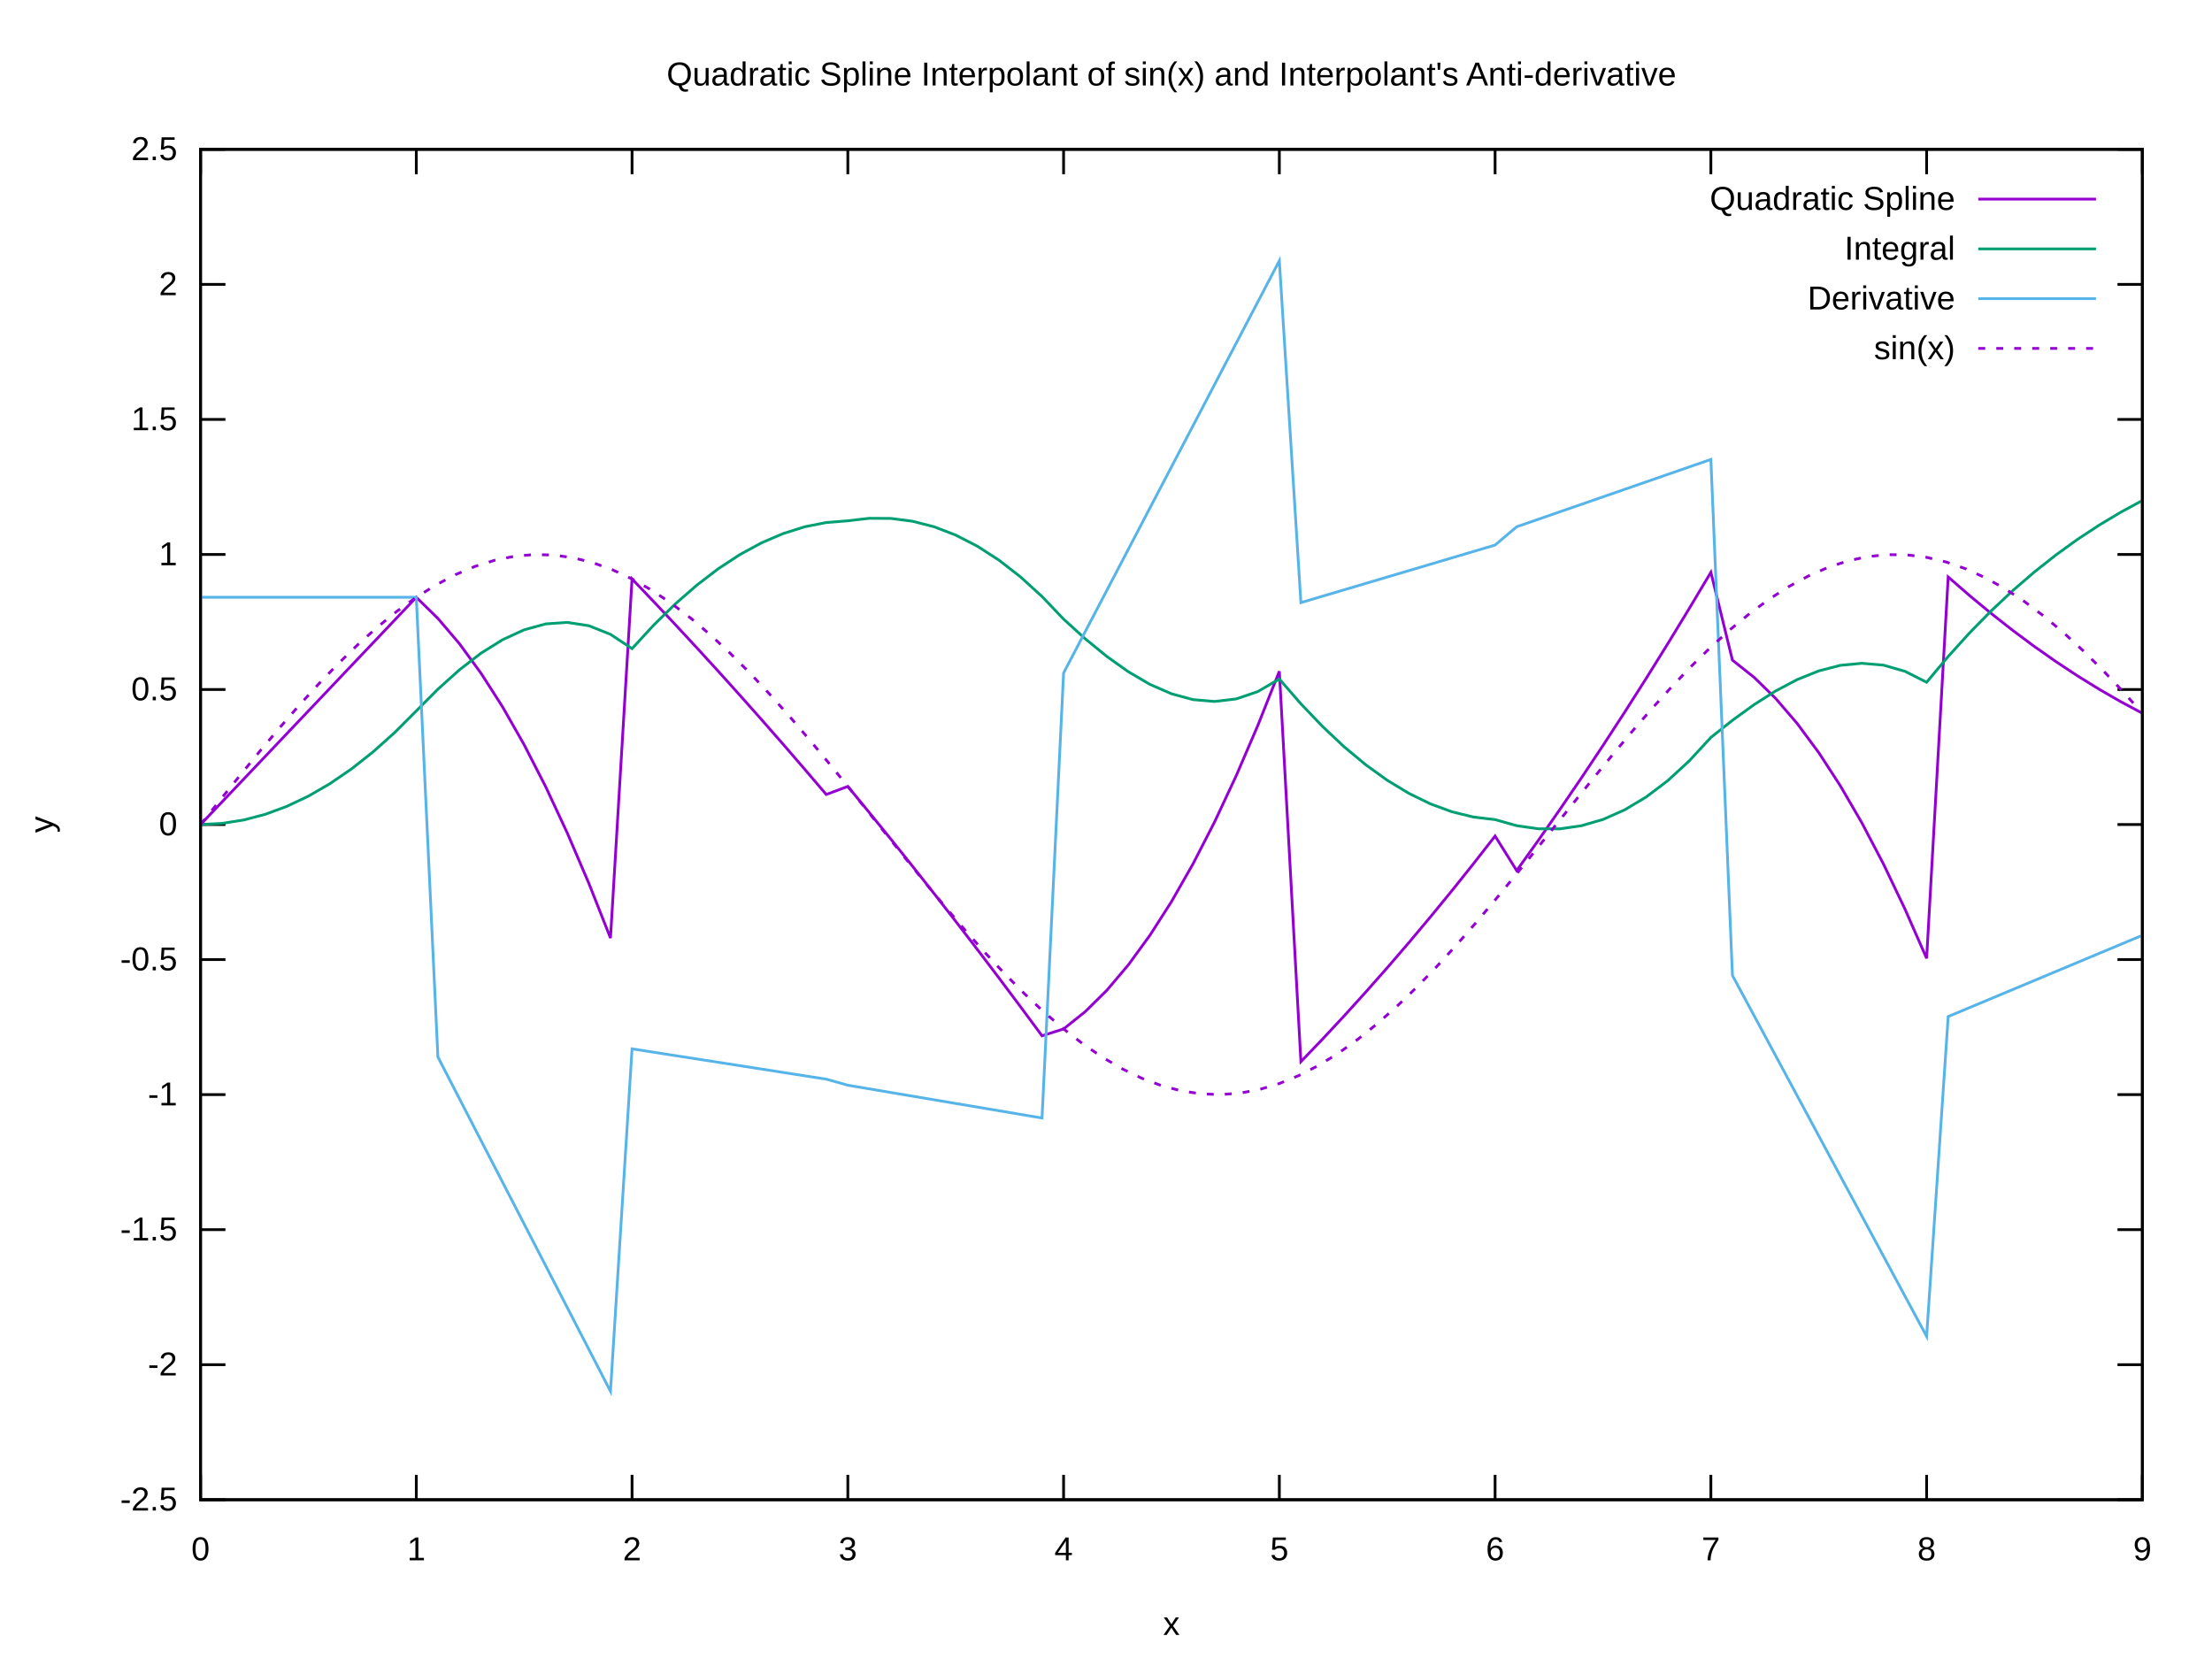
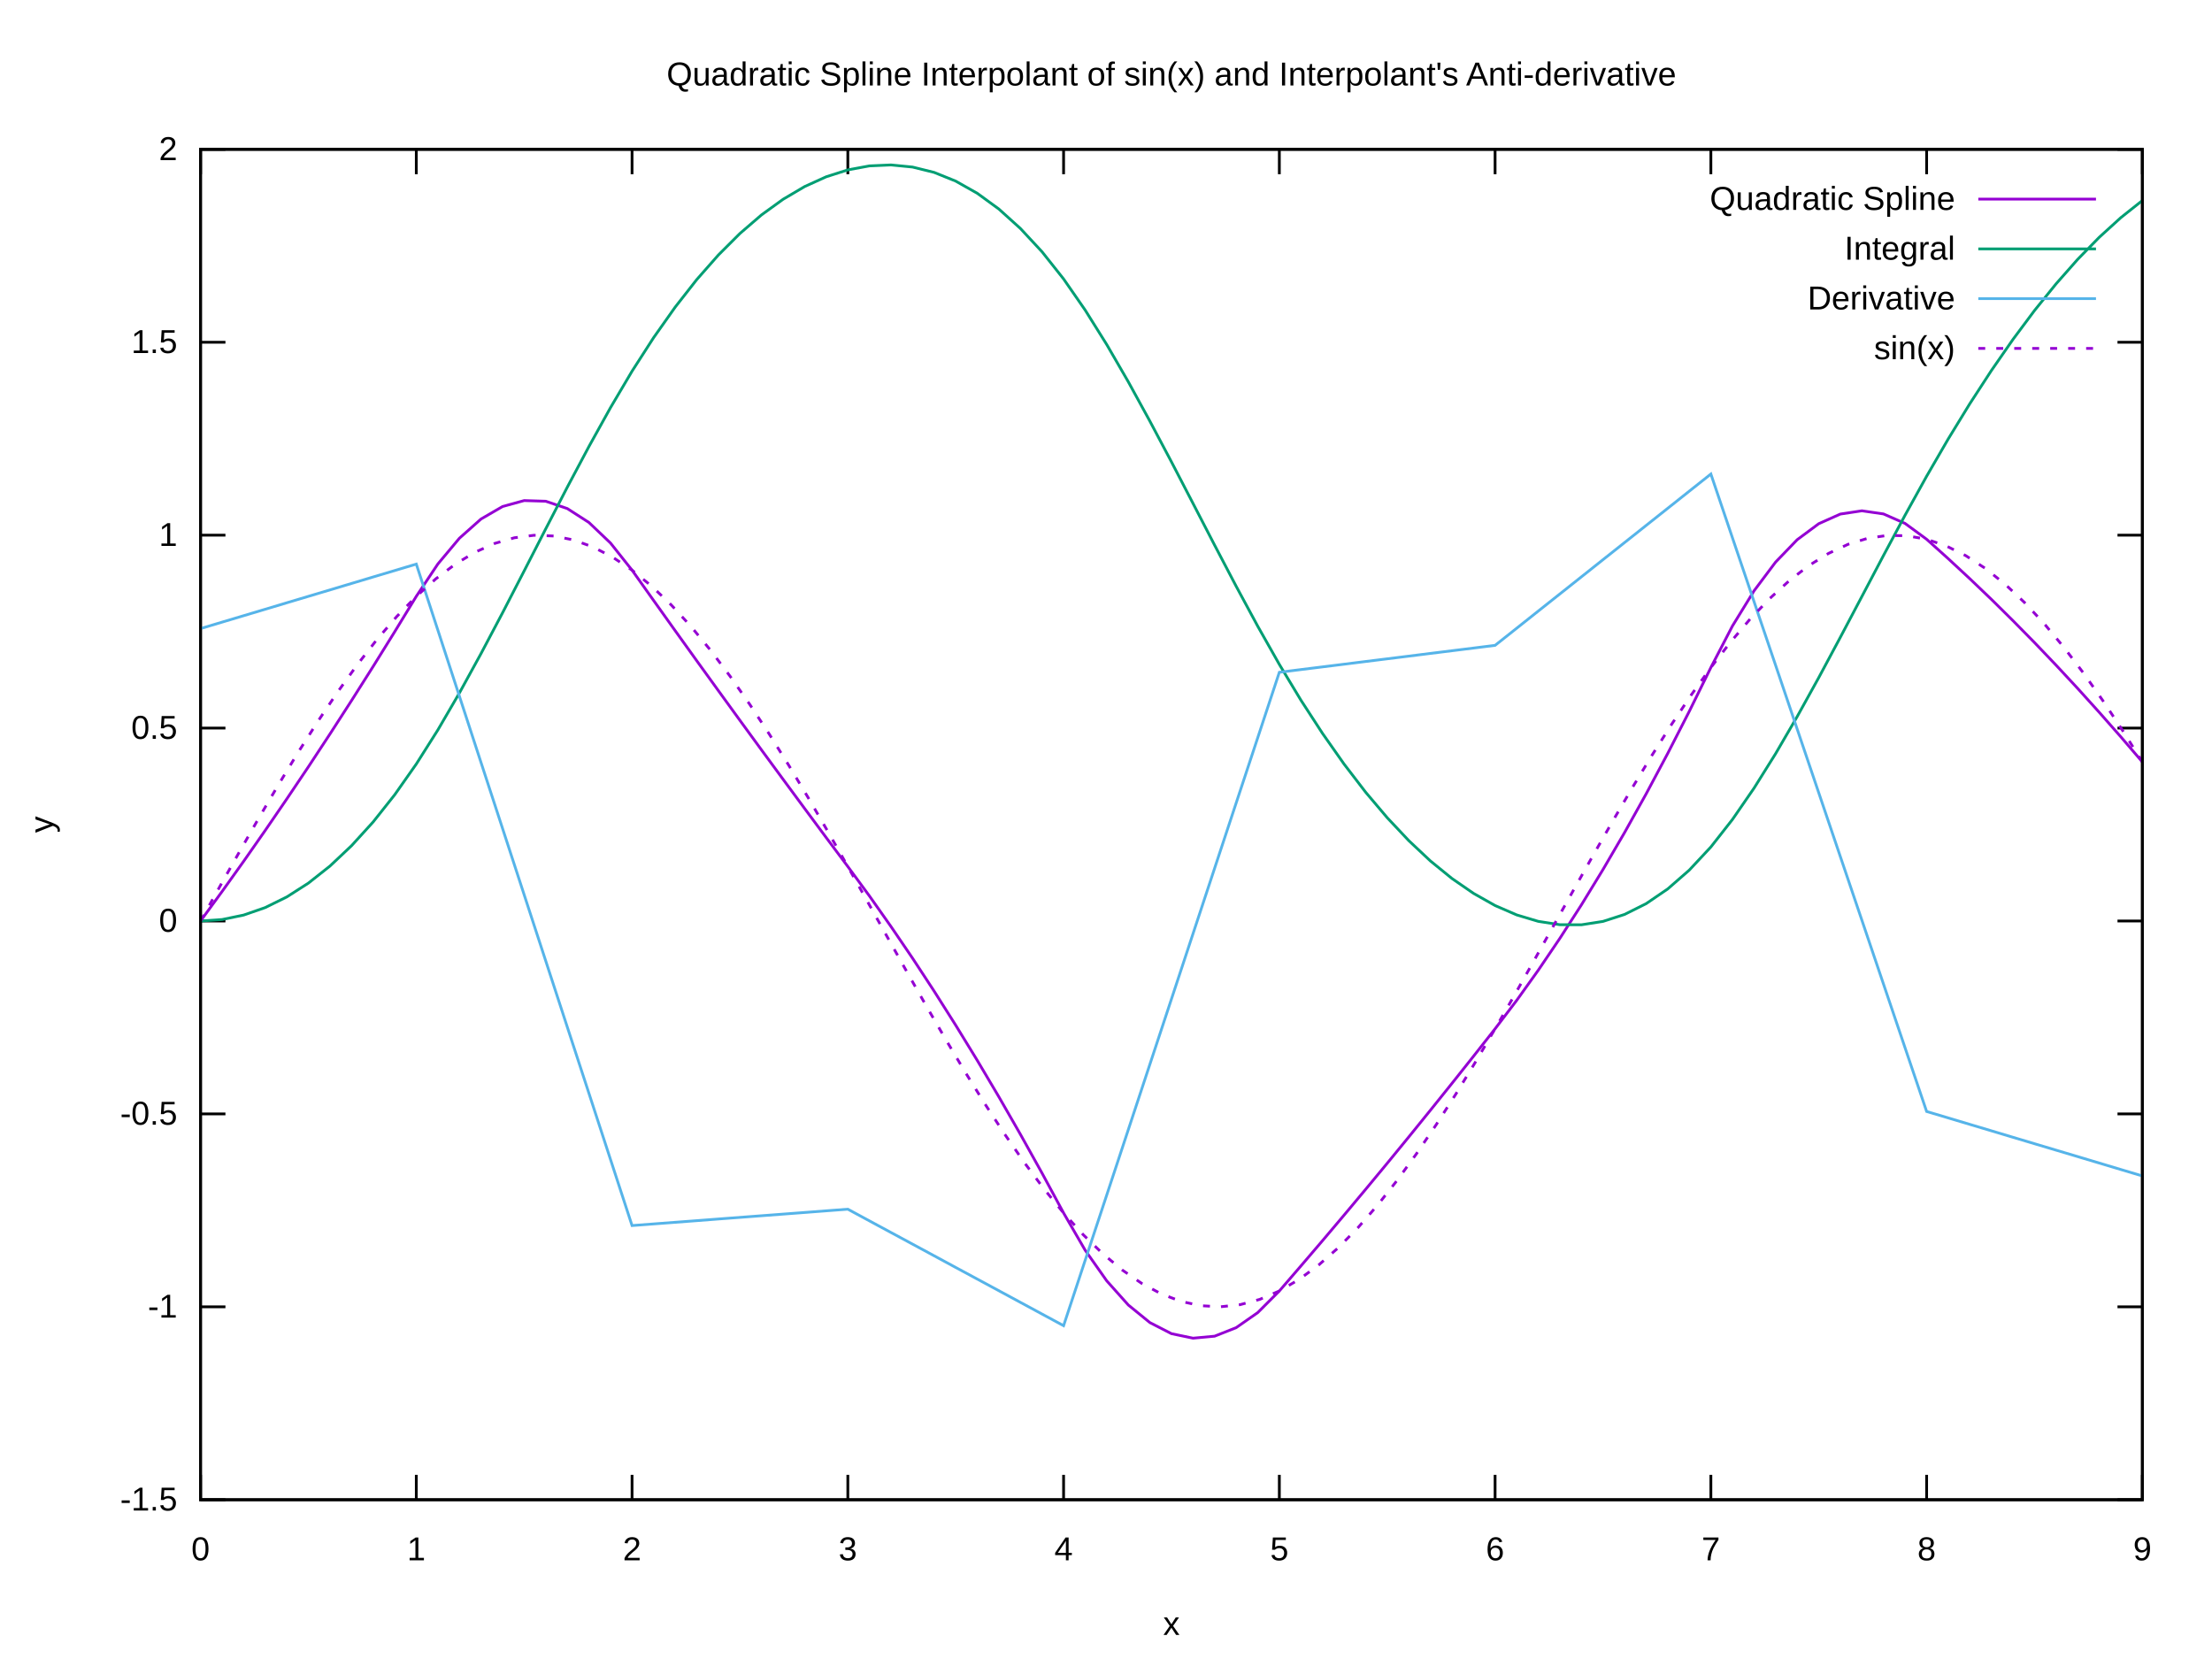
<svg xmlns="http://www.w3.org/2000/svg" xmlns:xlink="http://www.w3.org/1999/xlink" width="800" height="600" viewBox="0 0 800 600">
  <g id="gnuplot_canvas">
    <rect x="0" y="0" width="800" height="600" fill="#ffffff" />
    <defs>
      <circle id="gpDot" r="0.5" stroke-width="0.5" stroke="currentColor" />
      <path id="gpPt0" stroke-width="0.222" stroke="currentColor" d="M-1,0 h2 M0,-1 v2" />
      <path id="gpPt1" stroke-width="0.222" stroke="currentColor" d="M-1,-1 L1,1 M1,-1 L-1,1" />
      <path id="gpPt2" stroke-width="0.222" stroke="currentColor" d="M-1,0 L1,0 M0,-1 L0,1 M-1,-1 L1,1 M-1,1 L1,-1" />
      <rect id="gpPt3" stroke-width="0.222" stroke="currentColor" x="-1" y="-1" width="2" height="2" />
      <rect id="gpPt4" stroke-width="0.222" stroke="currentColor" fill="currentColor" x="-1" y="-1" width="2" height="2" />
      <circle id="gpPt5" stroke-width="0.222" stroke="currentColor" cx="0" cy="0" r="1" />
      <use xlink:href="#gpPt5" id="gpPt6" fill="currentColor" stroke="none" />
      <path id="gpPt7" stroke-width="0.222" stroke="currentColor" d="M0,-1.33 L-1.33,0.67 L1.33,0.67 z" />
      <use xlink:href="#gpPt7" id="gpPt8" fill="currentColor" stroke="none" />
      <use xlink:href="#gpPt7" id="gpPt9" stroke="currentColor" transform="rotate(180)" />
      <use xlink:href="#gpPt9" id="gpPt10" fill="currentColor" stroke="none" />
      <use xlink:href="#gpPt3" id="gpPt11" stroke="currentColor" transform="rotate(45)" />
      <use xlink:href="#gpPt11" id="gpPt12" fill="currentColor" stroke="none" />
      <path id="gpPt13" stroke-width="0.222" stroke="currentColor" d="M0,1.330 L1.265,0.411 L0.782,-1.067 L-0.782,-1.076 L-1.265,0.411 z" />
      <use xlink:href="#gpPt13" id="gpPt14" fill="currentColor" stroke="none" />
      <filter id="textbox" filterUnits="objectBoundingBox" x="0" y="0" height="1" width="1">
        <feFlood flood-color="#FFFFFF" flood-opacity="1" result="bgnd" />
        <feComposite in="SourceGraphic" in2="bgnd" operator="atop" />
      </filter>
      <filter id="greybox" filterUnits="objectBoundingBox" x="0" y="0" height="1" width="1">
        <feFlood flood-color="lightgrey" flood-opacity="1" result="grey" />
        <feComposite in="SourceGraphic" in2="grey" operator="atop" />
      </filter>
    </defs>
    <g fill="none" color="#FFFFFF" stroke="currentColor" stroke-width="1.00" stroke-linecap="butt" stroke-linejoin="miter">
</g>
    <g fill="none" color="black" stroke="currentColor" stroke-width="1.00" stroke-linecap="butt" stroke-linejoin="miter">
      <path stroke="black" d="M72.53,542.40 L81.53,542.40 M774.82,542.40 L765.82,542.40  " />
      <g transform="translate(64.14,546.30)" stroke="none" fill="black" font-family="Arial" font-size="12.00" text-anchor="end">
        <text>
-           <tspan font-family="Arial">-2.5</tspan>
-         </text>
-       </g>
-     </g>
-     <g fill="none" color="black" stroke="currentColor" stroke-width="1.00" stroke-linecap="butt" stroke-linejoin="miter">
-       <path stroke="black" d="M72.53,493.56 L81.53,493.56 M774.82,493.56 L765.82,493.56  " />
-       <g transform="translate(64.14,497.46)" stroke="none" fill="black" font-family="Arial" font-size="12.00" text-anchor="end">
-         <text>
-           <tspan font-family="Arial">-2</tspan>
-         </text>
-       </g>
-     </g>
-     <g fill="none" color="black" stroke="currentColor" stroke-width="1.00" stroke-linecap="butt" stroke-linejoin="miter">
-       <path stroke="black" d="M72.53,444.72 L81.53,444.72 M774.82,444.72 L765.82,444.72  " />
-       <g transform="translate(64.14,448.62)" stroke="none" fill="black" font-family="Arial" font-size="12.00" text-anchor="end">
-         <text>
          <tspan font-family="Arial">-1.5</tspan>
        </text>
      </g>
    </g>
    <g fill="none" color="black" stroke="currentColor" stroke-width="1.00" stroke-linecap="butt" stroke-linejoin="miter">
-       <path stroke="black" d="M72.53,395.88 L81.53,395.88 M774.82,395.88 L765.82,395.88  " />
-       <g transform="translate(64.14,399.78)" stroke="none" fill="black" font-family="Arial" font-size="12.00" text-anchor="end">
+       <path stroke="black" d="M72.53,472.63 L81.53,472.63 M774.82,472.63 L765.82,472.63  " />
+       <g transform="translate(64.14,476.53)" stroke="none" fill="black" font-family="Arial" font-size="12.00" text-anchor="end">
        <text>
          <tspan font-family="Arial">-1</tspan>
        </text>
      </g>
    </g>
    <g fill="none" color="black" stroke="currentColor" stroke-width="1.00" stroke-linecap="butt" stroke-linejoin="miter">
-       <path stroke="black" d="M72.53,347.04 L81.53,347.04 M774.82,347.04 L765.82,347.04  " />
-       <g transform="translate(64.14,350.94)" stroke="none" fill="black" font-family="Arial" font-size="12.00" text-anchor="end">
+       <path stroke="black" d="M72.53,402.86 L81.53,402.86 M774.82,402.86 L765.82,402.86  " />
+       <g transform="translate(64.14,406.76)" stroke="none" fill="black" font-family="Arial" font-size="12.00" text-anchor="end">
        <text>
          <tspan font-family="Arial">-0.5</tspan>
        </text>
      </g>
    </g>
    <g fill="none" color="black" stroke="currentColor" stroke-width="1.00" stroke-linecap="butt" stroke-linejoin="miter">
-       <path stroke="black" d="M72.53,298.20 L81.53,298.20 M774.82,298.20 L765.82,298.20  " />
-       <g transform="translate(64.14,302.10)" stroke="none" fill="black" font-family="Arial" font-size="12.00" text-anchor="end">
+       <path stroke="black" d="M72.53,333.09 L81.53,333.09 M774.82,333.09 L765.82,333.09  " />
+       <g transform="translate(64.14,336.99)" stroke="none" fill="black" font-family="Arial" font-size="12.00" text-anchor="end">
        <text>
          <tspan font-family="Arial"> 0</tspan>
        </text>
      </g>
    </g>
    <g fill="none" color="black" stroke="currentColor" stroke-width="1.00" stroke-linecap="butt" stroke-linejoin="miter">
-       <path stroke="black" d="M72.53,249.37 L81.53,249.37 M774.82,249.37 L765.82,249.37  " />
-       <g transform="translate(64.14,253.27)" stroke="none" fill="black" font-family="Arial" font-size="12.00" text-anchor="end">
+       <path stroke="black" d="M72.53,263.32 L81.53,263.32 M774.82,263.32 L765.82,263.32  " />
+       <g transform="translate(64.14,267.22)" stroke="none" fill="black" font-family="Arial" font-size="12.00" text-anchor="end">
        <text>
          <tspan font-family="Arial"> 0.5</tspan>
        </text>
      </g>
    </g>
    <g fill="none" color="black" stroke="currentColor" stroke-width="1.00" stroke-linecap="butt" stroke-linejoin="miter">
-       <path stroke="black" d="M72.53,200.53 L81.53,200.53 M774.82,200.53 L765.82,200.53  " />
-       <g transform="translate(64.14,204.43)" stroke="none" fill="black" font-family="Arial" font-size="12.00" text-anchor="end">
+       <path stroke="black" d="M72.53,193.55 L81.53,193.55 M774.82,193.55 L765.82,193.55  " />
+       <g transform="translate(64.14,197.45)" stroke="none" fill="black" font-family="Arial" font-size="12.00" text-anchor="end">
        <text>
          <tspan font-family="Arial"> 1</tspan>
        </text>
      </g>
    </g>
    <g fill="none" color="black" stroke="currentColor" stroke-width="1.00" stroke-linecap="butt" stroke-linejoin="miter">
-       <path stroke="black" d="M72.53,151.69 L81.53,151.69 M774.82,151.69 L765.82,151.69  " />
-       <g transform="translate(64.14,155.59)" stroke="none" fill="black" font-family="Arial" font-size="12.00" text-anchor="end">
+       <path stroke="black" d="M72.53,123.78 L81.53,123.78 M774.82,123.78 L765.82,123.78  " />
+       <g transform="translate(64.14,127.68)" stroke="none" fill="black" font-family="Arial" font-size="12.00" text-anchor="end">
        <text>
          <tspan font-family="Arial"> 1.5</tspan>
-         </text>
-       </g>
-     </g>
-     <g fill="none" color="black" stroke="currentColor" stroke-width="1.00" stroke-linecap="butt" stroke-linejoin="miter">
-       <path stroke="black" d="M72.53,102.85 L81.53,102.85 M774.82,102.85 L765.82,102.85  " />
-       <g transform="translate(64.14,106.75)" stroke="none" fill="black" font-family="Arial" font-size="12.00" text-anchor="end">
-         <text>
-           <tspan font-family="Arial"> 2</tspan>
        </text>
      </g>
    </g>
    <g fill="none" color="black" stroke="currentColor" stroke-width="1.00" stroke-linecap="butt" stroke-linejoin="miter">
      <path stroke="black" d="M72.53,54.01 L81.53,54.01 M774.82,54.01 L765.82,54.01  " />
      <g transform="translate(64.14,57.91)" stroke="none" fill="black" font-family="Arial" font-size="12.00" text-anchor="end">
        <text>
-           <tspan font-family="Arial"> 2.5</tspan>
+           <tspan font-family="Arial"> 2</tspan>
        </text>
      </g>
    </g>
    <g fill="none" color="black" stroke="currentColor" stroke-width="1.00" stroke-linecap="butt" stroke-linejoin="miter">
      <path stroke="black" d="M72.53,542.40 L72.53,533.40 M72.53,54.01 L72.53,63.01  " />
      <g transform="translate(72.53,564.30)" stroke="none" fill="black" font-family="Arial" font-size="12.00" text-anchor="middle">
        <text>
          <tspan font-family="Arial"> 0</tspan>
        </text>
      </g>
    </g>
    <g fill="none" color="black" stroke="currentColor" stroke-width="1.00" stroke-linecap="butt" stroke-linejoin="miter">
      <path stroke="black" d="M150.56,542.40 L150.56,533.40 M150.56,54.01 L150.56,63.01  " />
      <g transform="translate(150.56,564.30)" stroke="none" fill="black" font-family="Arial" font-size="12.00" text-anchor="middle">
        <text>
          <tspan font-family="Arial"> 1</tspan>
        </text>
      </g>
    </g>
    <g fill="none" color="black" stroke="currentColor" stroke-width="1.00" stroke-linecap="butt" stroke-linejoin="miter">
      <path stroke="black" d="M228.59,542.40 L228.59,533.40 M228.59,54.01 L228.59,63.01  " />
      <g transform="translate(228.59,564.30)" stroke="none" fill="black" font-family="Arial" font-size="12.00" text-anchor="middle">
        <text>
          <tspan font-family="Arial"> 2</tspan>
        </text>
      </g>
    </g>
    <g fill="none" color="black" stroke="currentColor" stroke-width="1.00" stroke-linecap="butt" stroke-linejoin="miter">
      <path stroke="black" d="M306.63,542.40 L306.63,533.40 M306.63,54.01 L306.63,63.01  " />
      <g transform="translate(306.63,564.30)" stroke="none" fill="black" font-family="Arial" font-size="12.00" text-anchor="middle">
        <text>
          <tspan font-family="Arial"> 3</tspan>
        </text>
      </g>
    </g>
    <g fill="none" color="black" stroke="currentColor" stroke-width="1.00" stroke-linecap="butt" stroke-linejoin="miter">
      <path stroke="black" d="M384.66,542.40 L384.66,533.40 M384.66,54.01 L384.66,63.01  " />
      <g transform="translate(384.66,564.30)" stroke="none" fill="black" font-family="Arial" font-size="12.00" text-anchor="middle">
        <text>
          <tspan font-family="Arial"> 4</tspan>
        </text>
      </g>
    </g>
    <g fill="none" color="black" stroke="currentColor" stroke-width="1.00" stroke-linecap="butt" stroke-linejoin="miter">
      <path stroke="black" d="M462.69,542.40 L462.69,533.40 M462.69,54.01 L462.69,63.01  " />
      <g transform="translate(462.69,564.30)" stroke="none" fill="black" font-family="Arial" font-size="12.00" text-anchor="middle">
        <text>
          <tspan font-family="Arial"> 5</tspan>
        </text>
      </g>
    </g>
    <g fill="none" color="black" stroke="currentColor" stroke-width="1.00" stroke-linecap="butt" stroke-linejoin="miter">
      <path stroke="black" d="M540.72,542.40 L540.72,533.40 M540.72,54.01 L540.72,63.01  " />
      <g transform="translate(540.72,564.30)" stroke="none" fill="black" font-family="Arial" font-size="12.00" text-anchor="middle">
        <text>
          <tspan font-family="Arial"> 6</tspan>
        </text>
      </g>
    </g>
    <g fill="none" color="black" stroke="currentColor" stroke-width="1.00" stroke-linecap="butt" stroke-linejoin="miter">
      <path stroke="black" d="M618.76,542.40 L618.76,533.40 M618.76,54.01 L618.76,63.01  " />
      <g transform="translate(618.76,564.30)" stroke="none" fill="black" font-family="Arial" font-size="12.00" text-anchor="middle">
        <text>
          <tspan font-family="Arial"> 7</tspan>
        </text>
      </g>
    </g>
    <g fill="none" color="black" stroke="currentColor" stroke-width="1.00" stroke-linecap="butt" stroke-linejoin="miter">
      <path stroke="black" d="M696.79,542.40 L696.79,533.40 M696.79,54.01 L696.79,63.01  " />
      <g transform="translate(696.79,564.30)" stroke="none" fill="black" font-family="Arial" font-size="12.00" text-anchor="middle">
        <text>
          <tspan font-family="Arial"> 8</tspan>
        </text>
      </g>
    </g>
    <g fill="none" color="black" stroke="currentColor" stroke-width="1.00" stroke-linecap="butt" stroke-linejoin="miter">
      <path stroke="black" d="M774.82,542.40 L774.82,533.40 M774.82,54.01 L774.82,63.01  " />
      <g transform="translate(774.82,564.30)" stroke="none" fill="black" font-family="Arial" font-size="12.00" text-anchor="middle">
        <text>
          <tspan font-family="Arial"> 9</tspan>
        </text>
      </g>
    </g>
    <g fill="none" color="black" stroke="currentColor" stroke-width="1.00" stroke-linecap="butt" stroke-linejoin="miter">
</g>
    <g fill="none" color="black" stroke="currentColor" stroke-width="1.00" stroke-linecap="butt" stroke-linejoin="miter">
      <path stroke="black" d="M72.53,54.01 L72.53,542.40 L774.82,542.40 L774.82,54.01 L72.53,54.01 Z  " />
    </g>
    <g fill="none" color="black" stroke="currentColor" stroke-width="1.00" stroke-linecap="butt" stroke-linejoin="miter">
</g>
    <g id="gnuplot_plot_1">
      <g fill="none" color="black" stroke="currentColor" stroke-width="1.00" stroke-linecap="butt" stroke-linejoin="miter">
        <g transform="translate(707.09,75.91)" stroke="none" fill="black" font-family="Arial" font-size="12.00" text-anchor="end">
          <text>
            <tspan font-family="Arial">Quadratic Spline</tspan>
          </text>
        </g>
      </g>
      <g fill="none" color="black" stroke="currentColor" stroke-width="1.00" stroke-linecap="butt" stroke-linejoin="miter">
-         <path stroke="rgb(148,   0, 211)" d="M715.48,72.01 L758.04,72.01 M72.53,298.20 L80.33,289.99 L88.14,281.77 L95.94,273.55 L103.74,265.33 L111.55,257.11   L119.35,248.89 L127.15,240.67 L134.96,232.45 L142.76,224.23 L150.56,216.01 L158.37,223.66 L166.17,232.82 L173.97,243.50   L181.78,255.68 L189.58,269.38 L197.38,284.58 L205.18,301.30 L212.99,319.53 L220.79,339.27 L228.59,209.39 L236.40,217.56   L244.20,225.86 L252.00,234.27 L259.81,242.81 L267.61,251.47 L275.41,260.25 L283.22,269.16 L291.02,278.19 L298.82,287.33   L306.63,284.42 L314.43,293.92 L322.23,303.54 L330.04,313.30 L337.84,323.19 L345.64,333.21 L353.45,343.36 L361.25,353.65   L369.05,364.06 L376.86,374.61 L384.66,372.13 L392.46,365.90 L400.27,358.19 L408.07,348.98 L415.87,338.28 L423.68,326.09   L431.48,312.41 L439.28,297.24 L447.08,280.58 L454.89,262.42 L462.69,242.78 L470.49,383.96 L478.30,375.82 L486.10,367.45   L493.90,358.84 L501.71,350.01 L509.51,340.94 L517.31,331.64 L525.12,322.11 L532.92,312.35 L540.72,302.36 L548.53,314.86   L556.33,303.96 L564.13,292.78 L571.94,281.34 L579.74,269.62 L587.54,257.64 L595.35,245.38 L603.15,232.85 L610.95,220.05   L618.76,206.98 L626.56,238.76 L634.36,244.94 L642.17,252.58 L649.97,261.66 L657.77,272.19 L665.57,284.18 L673.38,297.61   L681.18,312.49 L688.98,328.83 L696.79,346.61 L704.59,208.67 L712.39,215.46 L720.20,221.91 L728.00,228.04 L735.80,233.84   L743.61,239.31 L751.41,244.46 L759.21,249.29 L767.02,253.78 L774.82,257.95  " />
+         <path stroke="rgb(148,   0, 211)" d="M715.48,72.01 L758.04,72.01 M72.53,333.09 L80.33,322.40 L88.14,311.47 L95.94,300.31 L103.74,288.92 L111.55,277.30   L119.35,265.44 L127.15,253.35 L134.96,241.02 L142.76,228.46 L150.56,215.67 L158.37,203.96 L166.17,194.64 L173.97,187.71   L181.78,183.18 L189.58,181.04 L197.38,181.28 L205.18,183.93 L212.99,188.96 L220.79,196.39 L228.59,206.21 L236.40,217.19   L244.20,228.12 L252.00,238.99 L259.81,249.79 L267.61,260.54 L275.41,271.23 L283.22,281.86 L291.02,292.43 L298.82,302.95   L306.63,313.40 L314.43,324.03 L322.23,335.09 L330.04,346.56 L337.84,358.46 L345.64,370.78 L353.45,383.52 L361.25,396.68   L369.05,410.26 L376.86,424.27 L384.66,438.69 L392.46,452.15 L400.27,463.24 L408.07,471.97 L415.87,478.33 L423.68,482.34   L431.48,483.97 L439.28,483.25 L447.08,480.16 L454.89,474.71 L462.69,466.90 L470.49,457.85 L478.30,448.71 L486.10,439.47   L493.90,430.14 L501.71,420.71 L509.51,411.18 L517.31,401.55 L525.12,391.82 L532.92,382.00 L540.72,372.08 L548.53,361.80   L556.33,350.90 L564.13,339.39 L571.94,327.25 L579.74,314.49 L587.54,301.12 L595.35,287.12 L603.15,272.50 L610.95,257.27   L618.76,241.41 L626.56,226.40 L634.36,213.70 L642.17,203.29 L649.97,195.20 L657.77,189.41 L665.57,185.92 L673.38,184.74   L681.18,185.87 L688.98,189.30 L696.79,195.03 L704.59,202.04 L712.39,209.28 L720.20,216.75 L728.00,224.46 L735.80,232.39   L743.61,240.57 L751.41,248.97 L759.21,257.61 L767.02,266.48 L774.82,275.58  " />
      </g>
    </g>
    <g id="gnuplot_plot_2">
      <g fill="none" color="black" stroke="currentColor" stroke-width="1.00" stroke-linecap="butt" stroke-linejoin="miter">
        <g transform="translate(707.09,93.91)" stroke="none" fill="black" font-family="Arial" font-size="12.00" text-anchor="end">
          <text>
            <tspan font-family="Arial">Integral</tspan>
          </text>
        </g>
      </g>
      <g fill="none" color="black" stroke="currentColor" stroke-width="1.00" stroke-linecap="butt" stroke-linejoin="miter">
-         <path stroke="rgb(  0, 158, 115)" d="M715.48,90.01 L758.04,90.01 M72.53,298.20 L80.33,297.79 L88.14,296.56 L95.94,294.51 L103.74,291.63 L111.55,287.93   L119.35,283.41 L127.15,278.07 L134.96,271.90 L142.76,264.92 L150.56,257.11 L158.37,249.26 L166.17,242.25 L173.97,236.23   L181.78,231.36 L189.58,227.78 L197.38,225.64 L205.18,225.10 L212.99,226.31 L220.79,229.42 L228.59,234.58 L236.40,226.10   L244.20,218.45 L252.00,211.64 L259.81,205.67 L267.61,200.56 L275.41,196.33 L283.22,192.98 L291.02,190.52 L298.82,188.98   L306.63,188.35 L314.43,187.45 L322.23,187.50 L330.04,188.52 L337.84,190.52 L345.64,193.52 L353.45,197.53 L361.25,202.56   L369.05,208.62 L376.86,215.73 L384.66,223.91 L392.46,231.00 L400.27,237.39 L408.07,242.94 L415.87,247.50 L423.68,250.91   L431.48,253.03 L439.28,253.70 L447.08,252.78 L454.89,250.13 L462.69,245.58 L470.49,254.55 L478.30,262.72 L486.10,270.07   L493.90,276.56 L501.71,282.19 L509.51,286.91 L517.31,290.72 L525.12,293.59 L532.92,295.50 L540.72,296.42 L548.53,298.62   L556.33,299.74 L564.13,299.76 L571.94,298.64 L579.74,296.37 L587.54,292.92 L595.35,288.25 L603.15,282.35 L610.95,275.17   L618.76,266.71 L626.56,260.51 L634.36,254.87 L642.17,249.91 L649.97,245.79 L657.77,242.65 L665.57,240.63 L673.38,239.89   L681.18,240.56 L688.98,242.80 L696.79,246.74 L704.59,237.43 L712.39,228.82 L720.20,220.87 L728.00,213.55 L735.80,206.83   L743.61,200.67 L751.41,195.04 L759.21,189.91 L767.02,185.24 L774.82,181.01  " />
+         <path stroke="rgb(  0, 158, 115)" d="M715.48,90.01 L758.04,90.01 M72.53,333.09 L80.33,332.56 L88.14,330.94 L95.94,328.23 L103.74,324.38 L111.55,319.38   L119.35,313.21 L127.15,305.85 L134.96,297.26 L142.76,287.42 L150.56,276.32 L158.37,263.98 L166.17,250.58 L173.97,236.37   L181.78,221.58 L189.58,206.46 L197.38,191.25 L205.18,176.18 L212.99,161.50 L220.79,147.44 L228.59,134.24 L236.40,122.10   L244.20,111.06 L252.00,101.10 L259.81,92.23 L267.61,84.44 L275.41,77.72 L283.22,72.07 L291.02,67.47 L298.82,63.93   L306.63,61.44 L314.43,60.00 L322.23,59.65 L330.04,60.42 L337.84,62.35 L345.64,65.50 L353.45,69.91 L361.25,75.60   L369.05,82.64 L376.86,91.05 L384.66,100.89 L392.46,112.14 L400.27,124.62 L408.07,138.09 L415.87,152.32 L423.68,167.06   L431.48,182.09 L439.28,197.16 L447.08,212.04 L454.89,226.50 L462.69,240.29 L470.49,253.22 L478.30,265.24 L486.10,276.34   L493.90,286.51 L501.71,295.74 L509.51,304.03 L517.31,311.36 L525.12,317.72 L532.92,323.10 L540.72,327.50 L548.53,330.89   L556.33,333.22 L564.13,334.43 L571.94,334.46 L579.74,333.24 L587.54,330.72 L595.35,326.82 L603.15,321.50 L610.95,314.69   L618.76,306.32 L626.56,296.38 L634.36,285.06 L642.17,272.58 L649.97,259.17 L657.77,245.08 L665.57,230.51 L673.38,215.72   L681.18,200.92 L688.98,186.35 L696.79,172.24 L704.59,158.78 L712.39,146.04 L720.20,134.03 L728.00,122.78 L735.80,112.31   L743.61,102.65 L751.41,93.81 L759.21,85.83 L767.02,78.72 L774.82,72.52  " />
      </g>
    </g>
    <g id="gnuplot_plot_3">
      <g fill="none" color="black" stroke="currentColor" stroke-width="1.00" stroke-linecap="butt" stroke-linejoin="miter">
        <g transform="translate(707.09,111.91)" stroke="none" fill="black" font-family="Arial" font-size="12.00" text-anchor="end">
          <text>
            <tspan font-family="Arial">Derivative</tspan>
          </text>
        </g>
      </g>
      <g fill="none" color="black" stroke="currentColor" stroke-width="1.00" stroke-linecap="butt" stroke-linejoin="miter">
-         <path stroke="rgb( 86, 180, 233)" d="M715.48,108.01 L758.04,108.01 M72.53,216.01 L80.33,216.01 L88.14,216.01 L95.94,216.01 L103.74,216.01 L111.55,216.01   L119.35,216.01 L127.15,216.01 L134.96,216.01 L142.76,216.01 L150.56,216.01 L158.37,382.26 L166.17,397.38 L173.97,412.49   L181.78,427.60 L189.58,442.72 L197.38,457.83 L205.18,472.94 L212.99,488.06 L220.79,503.17 L228.59,379.33 L236.40,380.55   L244.20,381.77 L252.00,382.98 L259.81,384.20 L267.61,385.42 L275.41,386.64 L283.22,387.86 L291.02,389.08 L298.82,390.29   L306.63,392.49 L314.43,393.81 L322.23,395.13 L330.04,396.44 L337.84,397.76 L345.64,399.08 L353.45,400.39 L361.25,401.71   L369.05,403.03 L376.86,404.34 L384.66,243.40 L392.46,228.49 L400.27,213.58 L408.07,198.67 L415.87,183.76 L423.68,168.85   L431.48,153.95 L439.28,139.04 L447.08,124.13 L454.89,109.22 L462.69,94.31 L470.49,217.95 L478.30,215.63 L486.10,213.32   L493.90,211.01 L501.71,208.69 L509.51,206.38 L517.31,204.07 L525.12,201.75 L532.92,199.44 L540.72,197.12 L548.53,190.51   L556.33,187.81 L564.13,185.10 L571.94,182.40 L579.74,179.69 L587.54,176.99 L595.35,174.28 L603.15,171.58 L610.95,168.87   L618.76,166.17 L626.56,352.77 L634.36,367.27 L642.17,381.78 L649.97,396.28 L657.77,410.79 L665.57,425.29 L673.38,439.80   L681.18,454.30 L688.98,468.81 L696.79,483.31 L704.59,367.65 L712.39,364.38 L720.20,361.12 L728.00,357.85 L735.80,354.59   L743.61,351.32 L751.41,348.06 L759.21,344.79 L767.02,341.53 L774.82,338.26  " />
+         <path stroke="rgb( 86, 180, 233)" d="M715.48,108.01 L758.04,108.01 M72.53,227.33 L80.33,225.00 L88.14,222.67 L95.94,220.34 L103.74,218.00 L111.55,215.67   L119.35,213.34 L127.15,211.01 L134.96,208.67 L142.76,206.34 L150.56,204.01 L158.37,227.93 L166.17,251.86 L173.97,275.78   L181.78,299.70 L189.58,323.63 L197.38,347.55 L205.18,371.47 L212.99,395.39 L220.79,419.32 L228.59,443.24 L236.40,442.65   L244.20,442.06 L252.00,441.47 L259.81,440.87 L267.61,440.28 L275.41,439.69 L283.22,439.10 L291.02,438.51 L298.82,437.91   L306.63,437.32 L314.43,441.54 L322.23,445.75 L330.04,449.96 L337.84,454.17 L345.64,458.39 L353.45,462.60 L361.25,466.81   L369.05,471.02 L376.86,475.24 L384.66,479.45 L392.46,455.82 L400.27,432.19 L408.07,408.56 L415.87,384.93 L423.68,361.29   L431.48,337.66 L439.28,314.03 L447.08,290.40 L454.89,266.77 L462.69,243.14 L470.49,242.16 L478.30,241.19 L486.10,240.22   L493.90,239.24 L501.71,238.27 L509.51,237.30 L517.31,236.32 L525.12,235.35 L532.92,234.38 L540.72,233.40 L548.53,227.21   L556.33,221.01 L564.13,214.82 L571.94,208.62 L579.74,202.42 L587.54,196.23 L595.35,190.03 L603.15,183.84 L610.95,177.64   L618.76,171.44 L626.56,194.50 L634.36,217.55 L642.17,240.60 L649.97,263.66 L657.77,286.71 L665.57,309.76 L673.38,332.82   L681.18,355.87 L688.98,378.92 L696.79,401.98 L704.59,404.31 L712.39,406.64 L720.20,408.97 L728.00,411.31 L735.80,413.64   L743.61,415.97 L751.41,418.30 L759.21,420.63 L767.02,422.97 L774.82,425.30  " />
      </g>
    </g>
    <g id="gnuplot_plot_4">
      <g fill="none" color="black" stroke="currentColor" stroke-width="1.00" stroke-linecap="butt" stroke-linejoin="miter">
        <g transform="translate(707.09,129.91)" stroke="none" fill="black" font-family="Arial" font-size="12.00" text-anchor="end">
          <text>
            <tspan font-family="Arial">sin(x)</tspan>
          </text>
        </g>
      </g>
      <g fill="none" color="black" stroke="currentColor" stroke-width="1.00" stroke-linecap="butt" stroke-linejoin="miter">
-         <path stroke="rgb(148,   0, 211)" stroke-dasharray="2.5,4.0" d="M715.48,126.01 L758.04,126.01 M72.53,298.20 L79.62,289.34 L86.72,280.54 L93.81,271.89 L100.91,263.46 L108.00,255.32   L115.09,247.53 L122.19,240.16 L129.28,233.27 L136.37,226.91 L143.47,221.14 L150.56,216.01 L157.66,211.56 L164.75,207.82   L171.84,204.83 L178.94,202.62 L186.03,201.19 L193.13,200.56 L200.22,200.74 L207.31,201.72 L214.41,203.50 L221.50,206.06   L228.59,209.39 L235.69,213.44 L242.78,218.20 L249.88,223.62 L256.97,229.65 L264.06,236.25 L271.16,243.36 L278.25,250.93   L285.35,258.88 L292.44,267.16 L299.53,275.70 L306.63,284.42 L313.72,293.26 L320.81,302.13 L327.91,310.98 L335.00,319.72   L342.10,328.28 L349.19,336.59 L356.28,344.59 L363.38,352.20 L370.47,359.36 L377.57,366.03 L384.66,372.13 L391.75,377.62   L398.85,382.45 L405.94,386.59 L413.03,390.00 L420.13,392.65 L427.22,394.53 L434.32,395.60 L441.41,395.87 L448.50,395.34   L455.60,394.00 L462.69,391.87 L469.78,388.97 L476.88,385.32 L483.97,380.95 L491.07,375.89 L498.16,370.19 L505.25,363.90   L512.35,357.07 L519.44,349.75 L526.54,342.01 L533.63,333.90 L540.72,325.50 L547.82,316.87 L554.91,308.09 L562.00,299.23   L569.10,290.36 L576.19,281.55 L583.29,272.88 L590.38,264.42 L597.47,256.24 L604.57,248.41 L611.66,240.98 L618.76,234.03   L625.85,227.61 L632.94,221.77 L640.04,216.57 L647.13,212.04 L654.22,208.22 L661.32,205.14 L668.41,202.83 L675.51,201.31   L682.60,200.59 L689.69,200.68 L696.79,201.57 L703.88,203.26 L710.98,205.73 L718.07,208.97 L725.16,212.94 L732.26,217.62   L739.35,222.96 L746.44,228.93 L753.54,235.47 L760.63,242.52 L767.73,250.04 L774.82,257.95  " />
+         <path stroke="rgb(148,   0, 211)" stroke-dasharray="2.5,4.0" d="M715.48,126.01 L758.04,126.01 M72.53,333.09 L79.62,320.42 L86.72,307.86 L93.81,295.50 L100.91,283.46 L108.00,271.82   L115.09,260.70 L122.19,250.16 L129.28,240.32 L136.37,231.24 L143.47,223.00 L150.56,215.67 L157.66,209.31 L164.75,203.97   L171.84,199.70 L178.94,196.53 L186.03,194.49 L193.13,193.59 L200.22,193.85 L207.31,195.25 L214.41,197.80 L221.50,201.46   L228.59,206.21 L235.69,212.00 L242.78,218.80 L249.88,226.54 L256.97,235.16 L264.06,244.59 L271.16,254.75 L278.25,265.55   L285.35,276.92 L292.44,288.74 L299.53,300.94 L306.63,313.40 L313.72,326.02 L320.81,338.70 L327.91,351.34 L335.00,363.82   L342.10,376.05 L349.19,387.93 L356.28,399.35 L363.38,410.22 L370.47,420.46 L377.57,429.98 L384.66,438.69 L391.75,446.54   L398.85,453.45 L405.94,459.36 L413.03,464.23 L420.13,468.02 L427.22,470.69 L434.32,472.23 L441.41,472.61 L448.50,471.85   L455.60,469.94 L462.69,466.90 L469.78,462.75 L476.88,457.54 L483.97,451.29 L491.07,444.07 L498.16,435.93 L505.25,426.95   L512.35,417.18 L519.44,406.73 L526.54,395.66 L533.63,384.08 L540.72,372.08 L547.82,359.76 L554.91,347.21 L562.00,334.55   L569.10,321.88 L576.19,309.30 L583.29,296.91 L590.38,284.83 L597.47,273.14 L604.57,261.95 L611.66,251.34 L618.76,241.41   L625.85,232.24 L632.94,223.90 L640.04,216.47 L647.13,209.99 L654.22,204.53 L661.32,200.14 L668.41,196.84 L675.51,194.67   L682.60,193.64 L689.69,193.76 L696.79,195.03 L703.88,197.45 L710.98,200.98 L718.07,205.61 L725.16,211.28 L732.26,217.97   L739.35,225.60 L746.44,234.12 L753.54,243.46 L760.63,253.54 L767.73,264.28 L774.82,275.58  " />
      </g>
    </g>
    <g fill="none" color="#FFFFFF" stroke="rgb(148,   0, 211)" stroke-width="2.00" stroke-linecap="butt" stroke-linejoin="miter">
</g>
    <g fill="none" color="black" stroke="currentColor" stroke-width="2.00" stroke-linecap="butt" stroke-linejoin="miter">
</g>
    <g fill="none" color="black" stroke="black" stroke-width="1.00" stroke-linecap="butt" stroke-linejoin="miter">
</g>
    <g fill="none" color="black" stroke="currentColor" stroke-width="1.00" stroke-linecap="butt" stroke-linejoin="miter">
      <path stroke="black" d="M72.53,54.01 L72.53,542.40 L774.82,542.40 L774.82,54.01 L72.53,54.01 Z  " />
      <g transform="translate(19.18,298.21) rotate(270.00)" stroke="none" fill="black" font-family="Arial" font-size="12.00" text-anchor="middle">
        <text>
          <tspan font-family="Arial">y</tspan>
        </text>
      </g>
    </g>
    <g fill="none" color="black" stroke="currentColor" stroke-width="1.00" stroke-linecap="butt" stroke-linejoin="miter">
      <g transform="translate(423.67,591.30)" stroke="none" fill="black" font-family="Arial" font-size="12.00" text-anchor="middle">
        <text>
          <tspan font-family="Arial">x</tspan>
        </text>
      </g>
    </g>
    <g fill="none" color="black" stroke="currentColor" stroke-width="1.00" stroke-linecap="butt" stroke-linejoin="miter">
</g>
    <g fill="none" color="black" stroke="currentColor" stroke-width="1.00" stroke-linecap="butt" stroke-linejoin="miter">
      <g transform="translate(423.67,30.91)" stroke="none" fill="black" font-family="Arial" font-size="12.00" text-anchor="middle">
        <text>
          <tspan font-family="Arial">Quadratic Spline Interpolant of sin(x) and Interpolant's Anti-derivative</tspan>
        </text>
      </g>
    </g>
    <g fill="none" color="black" stroke="currentColor" stroke-width="1.00" stroke-linecap="butt" stroke-linejoin="miter">
</g>
  </g>
</svg>
